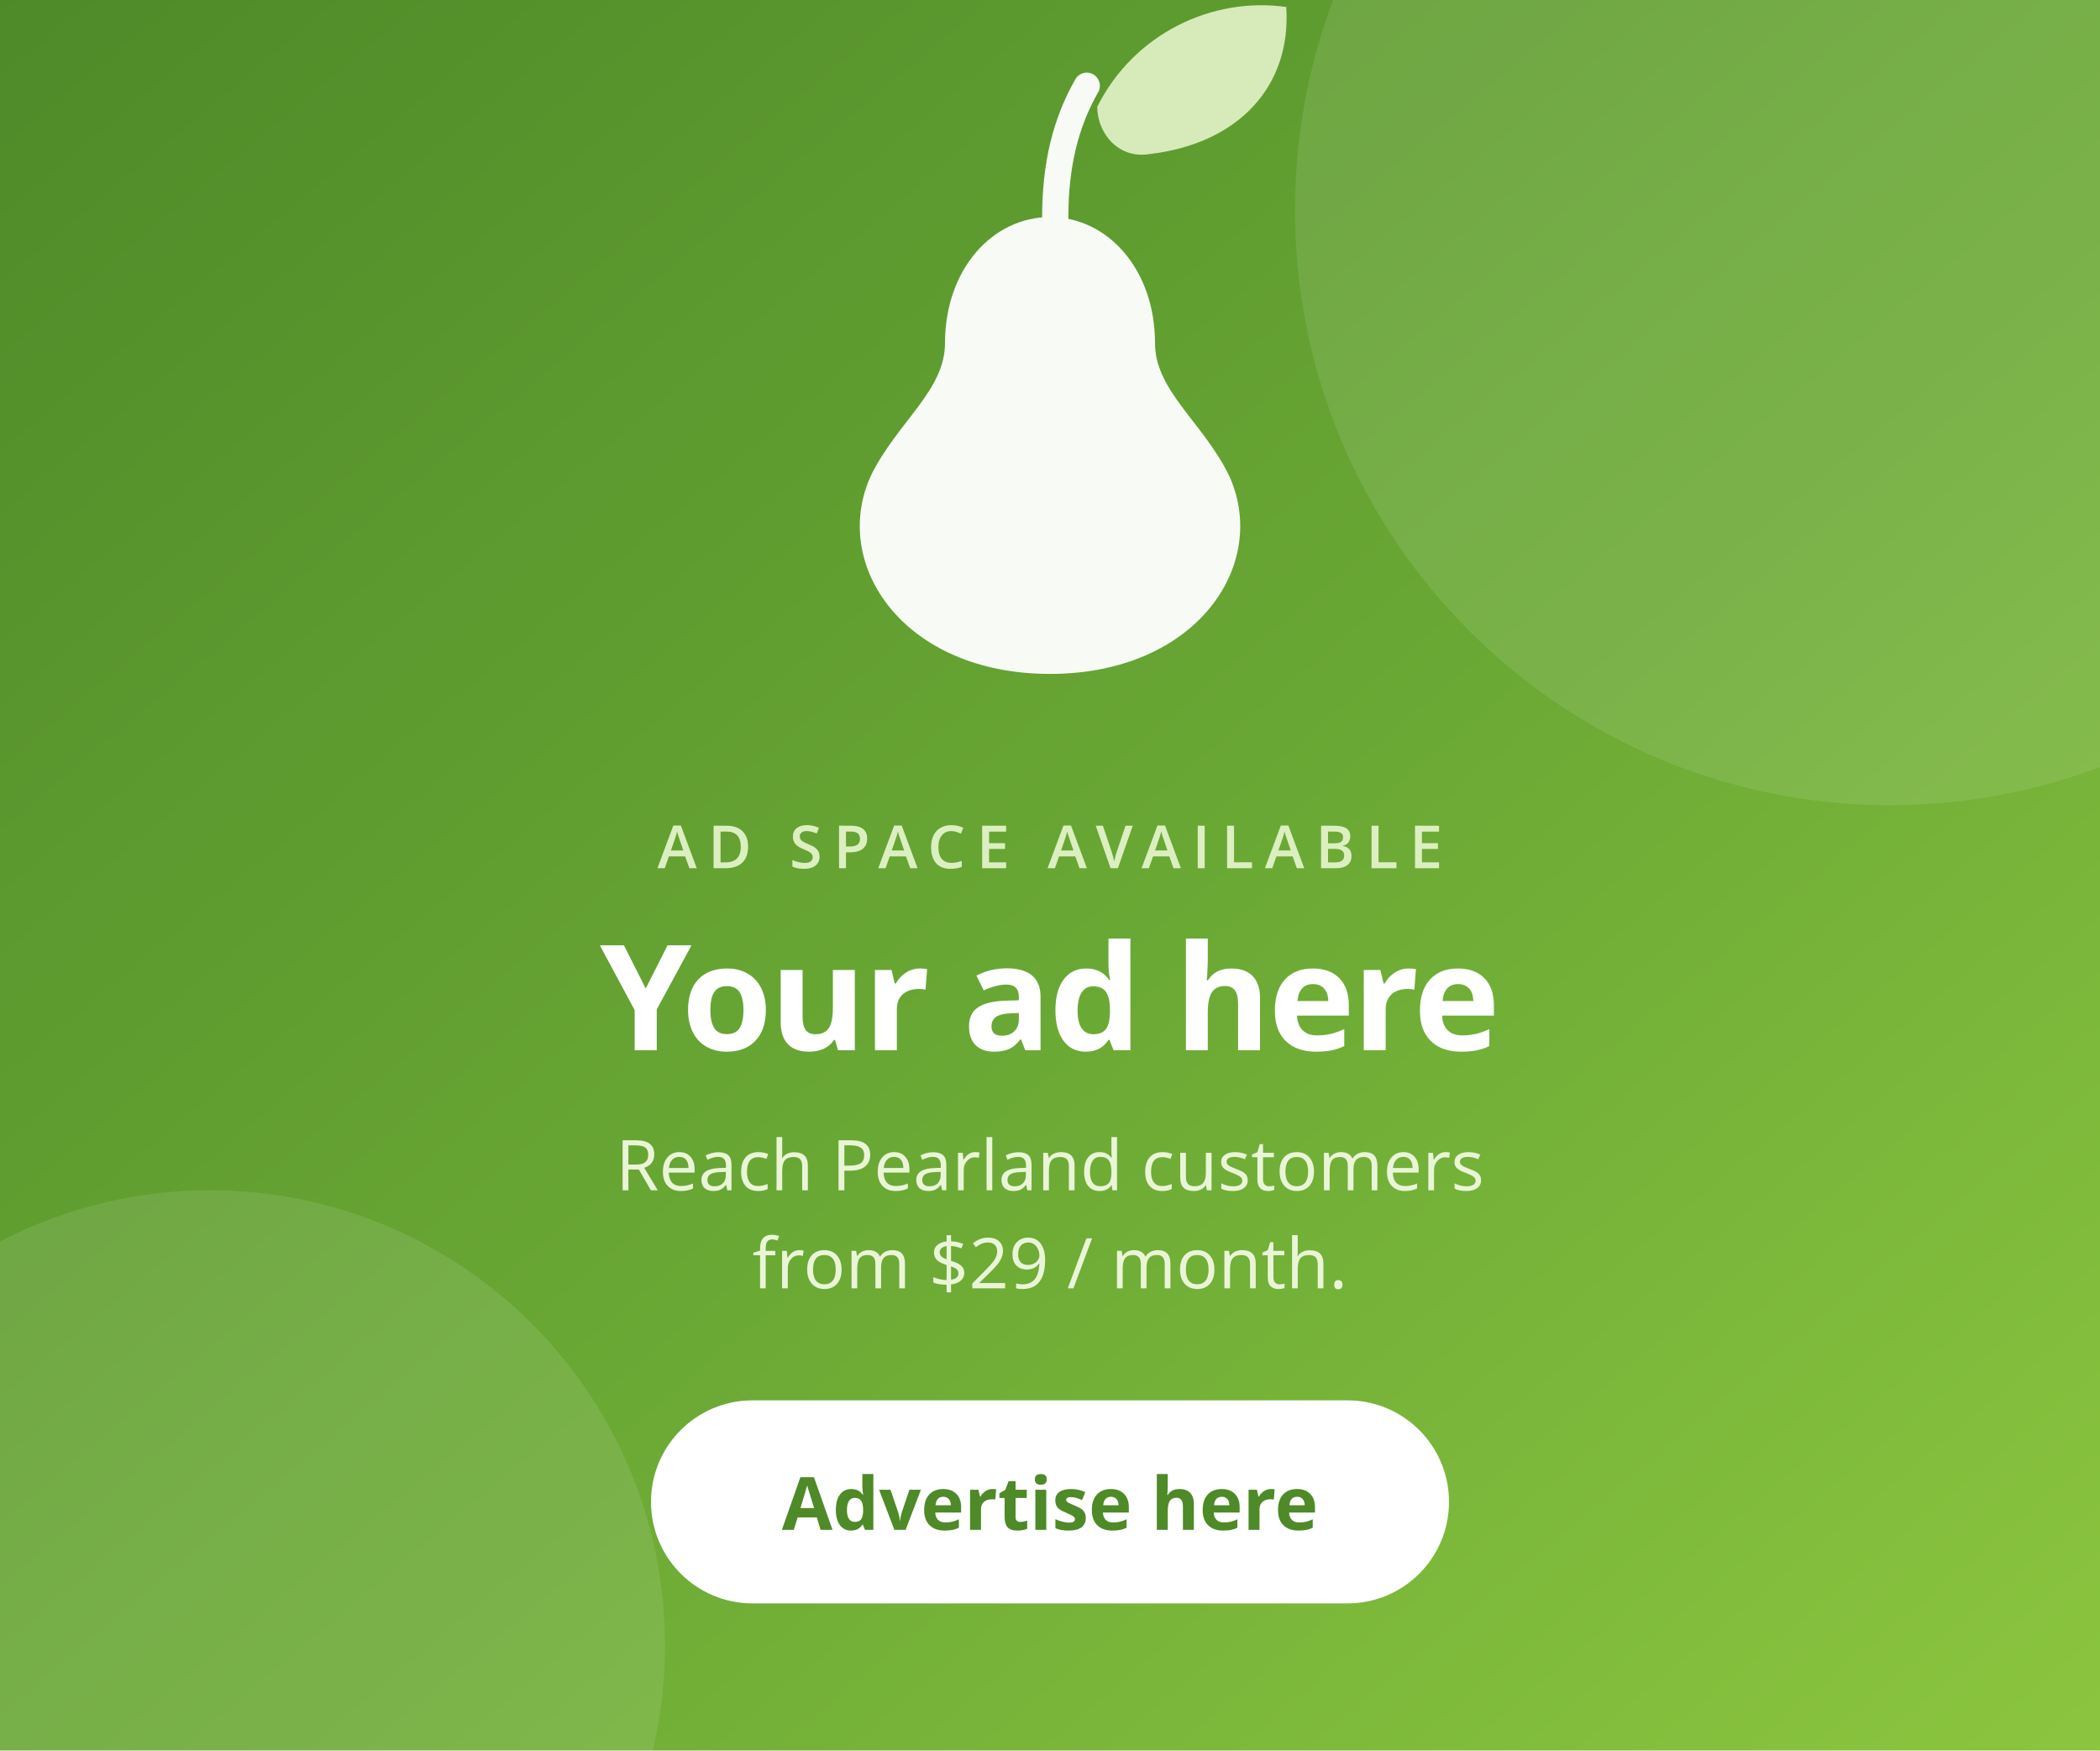
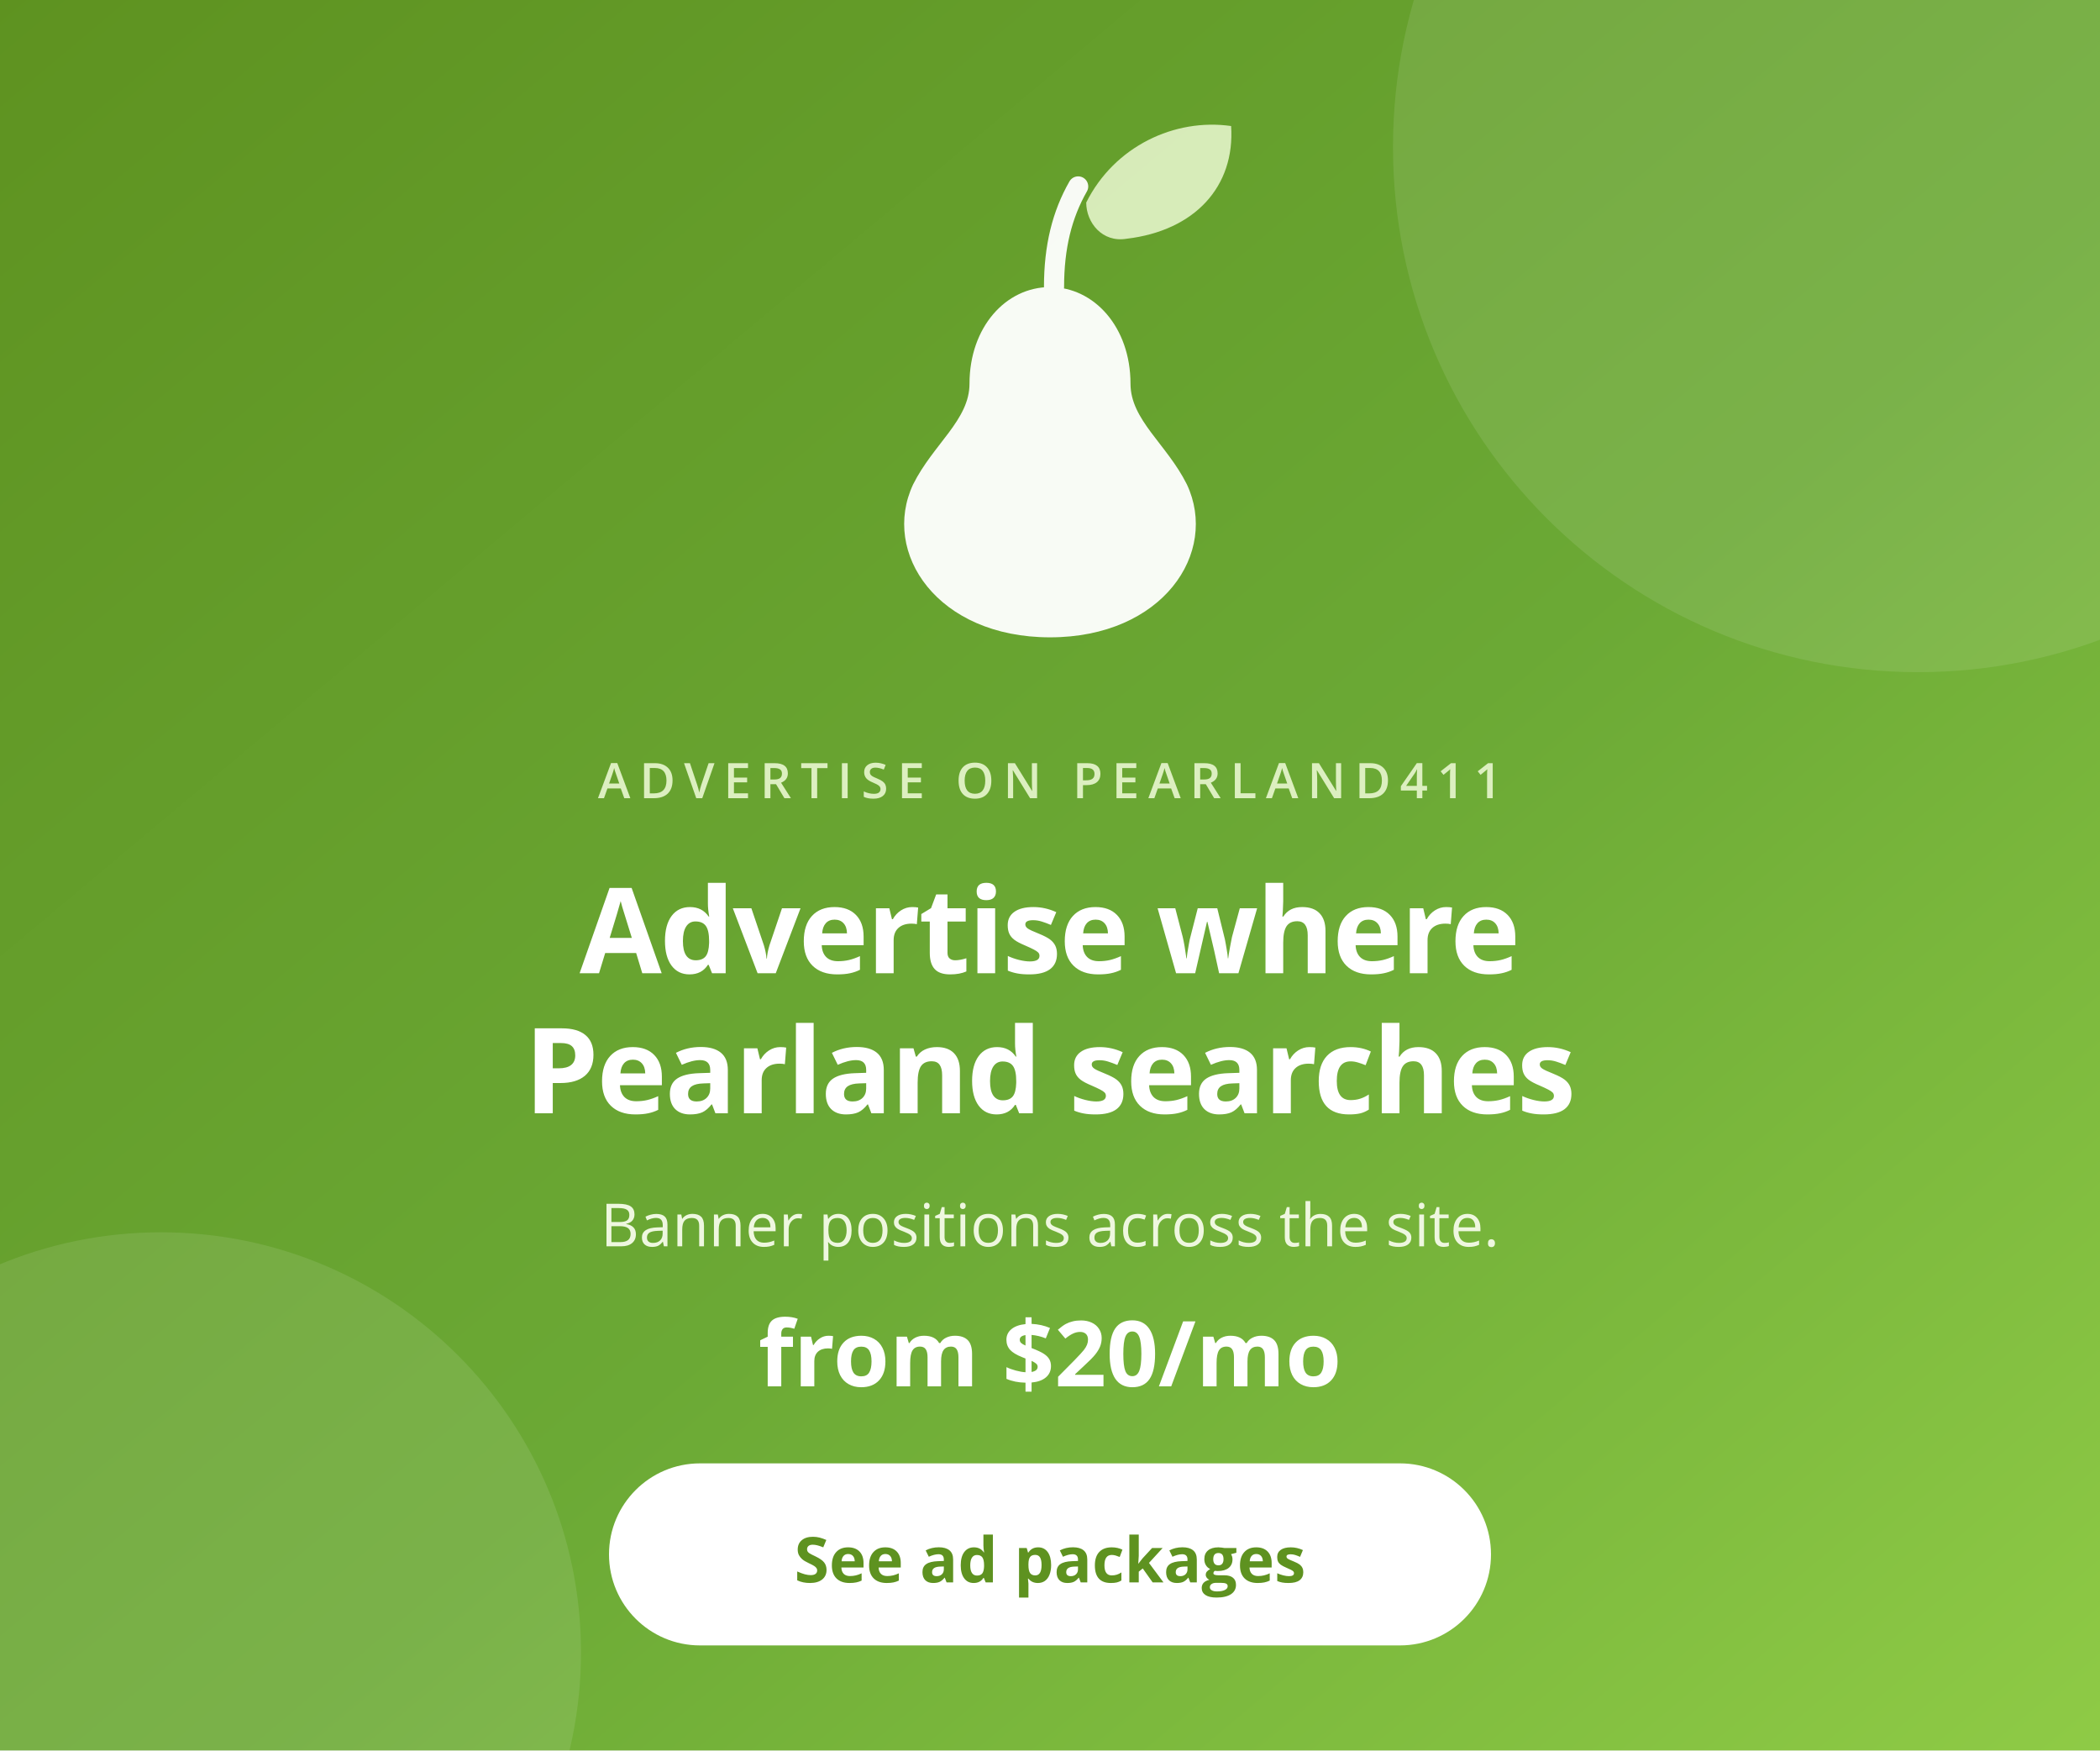
<svg xmlns="http://www.w3.org/2000/svg" viewBox="0 0 600 500" width="600" height="500" role="img" aria-label="Advertise your business on Pearland411">
  <defs>
-     <linearGradient id="hbBg" x1="0" y1="0" x2="1" y2="1">
-       <stop offset="0" stop-color="#4E8A28" />
+     <linearGradient id="ggreenbox" x1="0" y1="0" x2="1" y2="1">
+       <stop offset="0" stop-color="#5E9220" />
      <stop offset="0.55" stop-color="#6BA935" />
-       <stop offset="1" stop-color="#8CC63F" />
+       <stop offset="1" stop-color="#8FCB46" />
    </linearGradient>
  </defs>
-   <rect width="600" height="500" fill="url(#hbBg)" />
+   <rect width="600" height="500" fill="url(#ggreenbox)" />
  <g opacity="0.10" fill="#FFFFFF">
-     <circle cx="540" cy="60" r="170" />
-     <circle cx="60" cy="470" r="130" />
+     <circle cx="548" cy="42" r="150" />
+     <circle cx="46" cy="472" r="120" />
  </g>
-   <g transform="translate(300 122) scale(1.5)" opacity="0.95">
-     <path d="M0-40c-11 0-20 10-20 24 0 9-9 15-14 25-8 17 6 38 34 38s42-21 34-38c-5-10-14-16-14-25 0-14-9-24-20-24z" fill="#FFFFFF" />
-     <path d="M1-40c0-10 2-18 6-25" stroke="#FFFFFF" stroke-width="5" stroke-linecap="round" fill="none" />
-     <path d="M9-61c7-14 22-21 36-19 1 15-9 26-26 28-6 1-10-4-10-9z" fill="#DCEFC0" />
+   <g transform="translate(300 128) scale(1.15)">
+     <g transform="scale(1.0)" opacity="0.95">
+       <path d="M0-40c-11 0-20 10-20 24 0 9-9 15-14 25-8 17 6 38 34 38s42-21 34-38c-5-10-14-16-14-25 0-14-9-24-20-24z" fill="#FFFFFF" />
+       <path d="M1-40c0-10 2-18 6-25" stroke="#FFFFFF" stroke-width="5" stroke-linecap="round" fill="none" />
+       <path d="M9-61c7-14 22-21 36-19 1 15-9 26-26 28-6 1-10-4-10-9z" fill="#DCEFC0" />
+     </g>
  </g>
-   <text x="300" y="248" text-anchor="middle" font-family="'Open Sans',system-ui,-apple-system,'Segoe UI',Roboto,Arial,sans-serif" font-size="17" font-weight="600" letter-spacing="3.2" fill="#DCEFC0">AD SPACE AVAILABLE</text>
-   <text x="300" y="300" text-anchor="middle" font-family="'Poppins','Open Sans',system-ui,-apple-system,'Segoe UI',Roboto,Arial,sans-serif" font-size="42" font-weight="700" letter-spacing="-0.8" fill="#FFFFFF">Your ad here</text>
-   <text x="300" y="340" text-anchor="middle" font-family="'Open Sans',system-ui,-apple-system,'Segoe UI',Roboto,Arial,sans-serif" font-size="20" fill="#EAF5D8">Reach Pearland customers</text>
-   <text x="300" y="368" text-anchor="middle" font-family="'Open Sans',system-ui,-apple-system,'Segoe UI',Roboto,Arial,sans-serif" font-size="20" fill="#EAF5D8">from $29 / month.</text>
-   <g transform="translate(186 400)">
-     <rect width="228" height="58" rx="29" fill="#FFFFFF" />
-     <text x="114" y="37" text-anchor="middle" font-family="'Poppins','Open Sans',system-ui,-apple-system,'Segoe UI',Roboto,Arial,sans-serif" font-size="21" font-weight="700" fill="#4E8A28">Advertise here</text>
+   <text x="300" y="228" text-anchor="middle" font-family="'Open Sans',system-ui,-apple-system,'Segoe UI',Roboto,Arial,sans-serif" font-size="14" font-weight="600" letter-spacing="2.6" fill="#DCEFC0">ADVERTISE ON PEARLAND411</text>
+   <text x="300" y="278" text-anchor="middle" font-family="'Poppins','Open Sans',system-ui,-apple-system,'Segoe UI',Roboto,Arial,sans-serif" font-size="34" font-weight="700" letter-spacing="-0.6" fill="#FFFFFF">Advertise where</text>
+   <text x="300" y="318" text-anchor="middle" font-family="'Poppins','Open Sans',system-ui,-apple-system,'Segoe UI',Roboto,Arial,sans-serif" font-size="34" font-weight="700" letter-spacing="-0.6" fill="#FFFFFF">Pearland searches</text>
+   <text x="300" y="356" text-anchor="middle" font-family="'Open Sans',system-ui,-apple-system,'Segoe UI',Roboto,Arial,sans-serif" font-size="17" fill="#EEF7DF">Banner positions across the site.</text>
+   <text x="300" y="396" text-anchor="middle" font-family="'Poppins','Open Sans',system-ui,-apple-system,'Segoe UI',Roboto,Arial,sans-serif" font-size="26" font-weight="700" fill="#FFFFFF">from $20/mo</text>
+   <g transform="translate(174 418)">
+     <rect width="252" height="52" rx="26" fill="#FFFFFF" />
+     <text x="126" y="34" text-anchor="middle" font-family="'Poppins','Open Sans',system-ui,-apple-system,'Segoe UI',Roboto,Arial,sans-serif" font-size="18" font-weight="700" fill="#5E9220">See ad packages</text>
  </g>
</svg>
